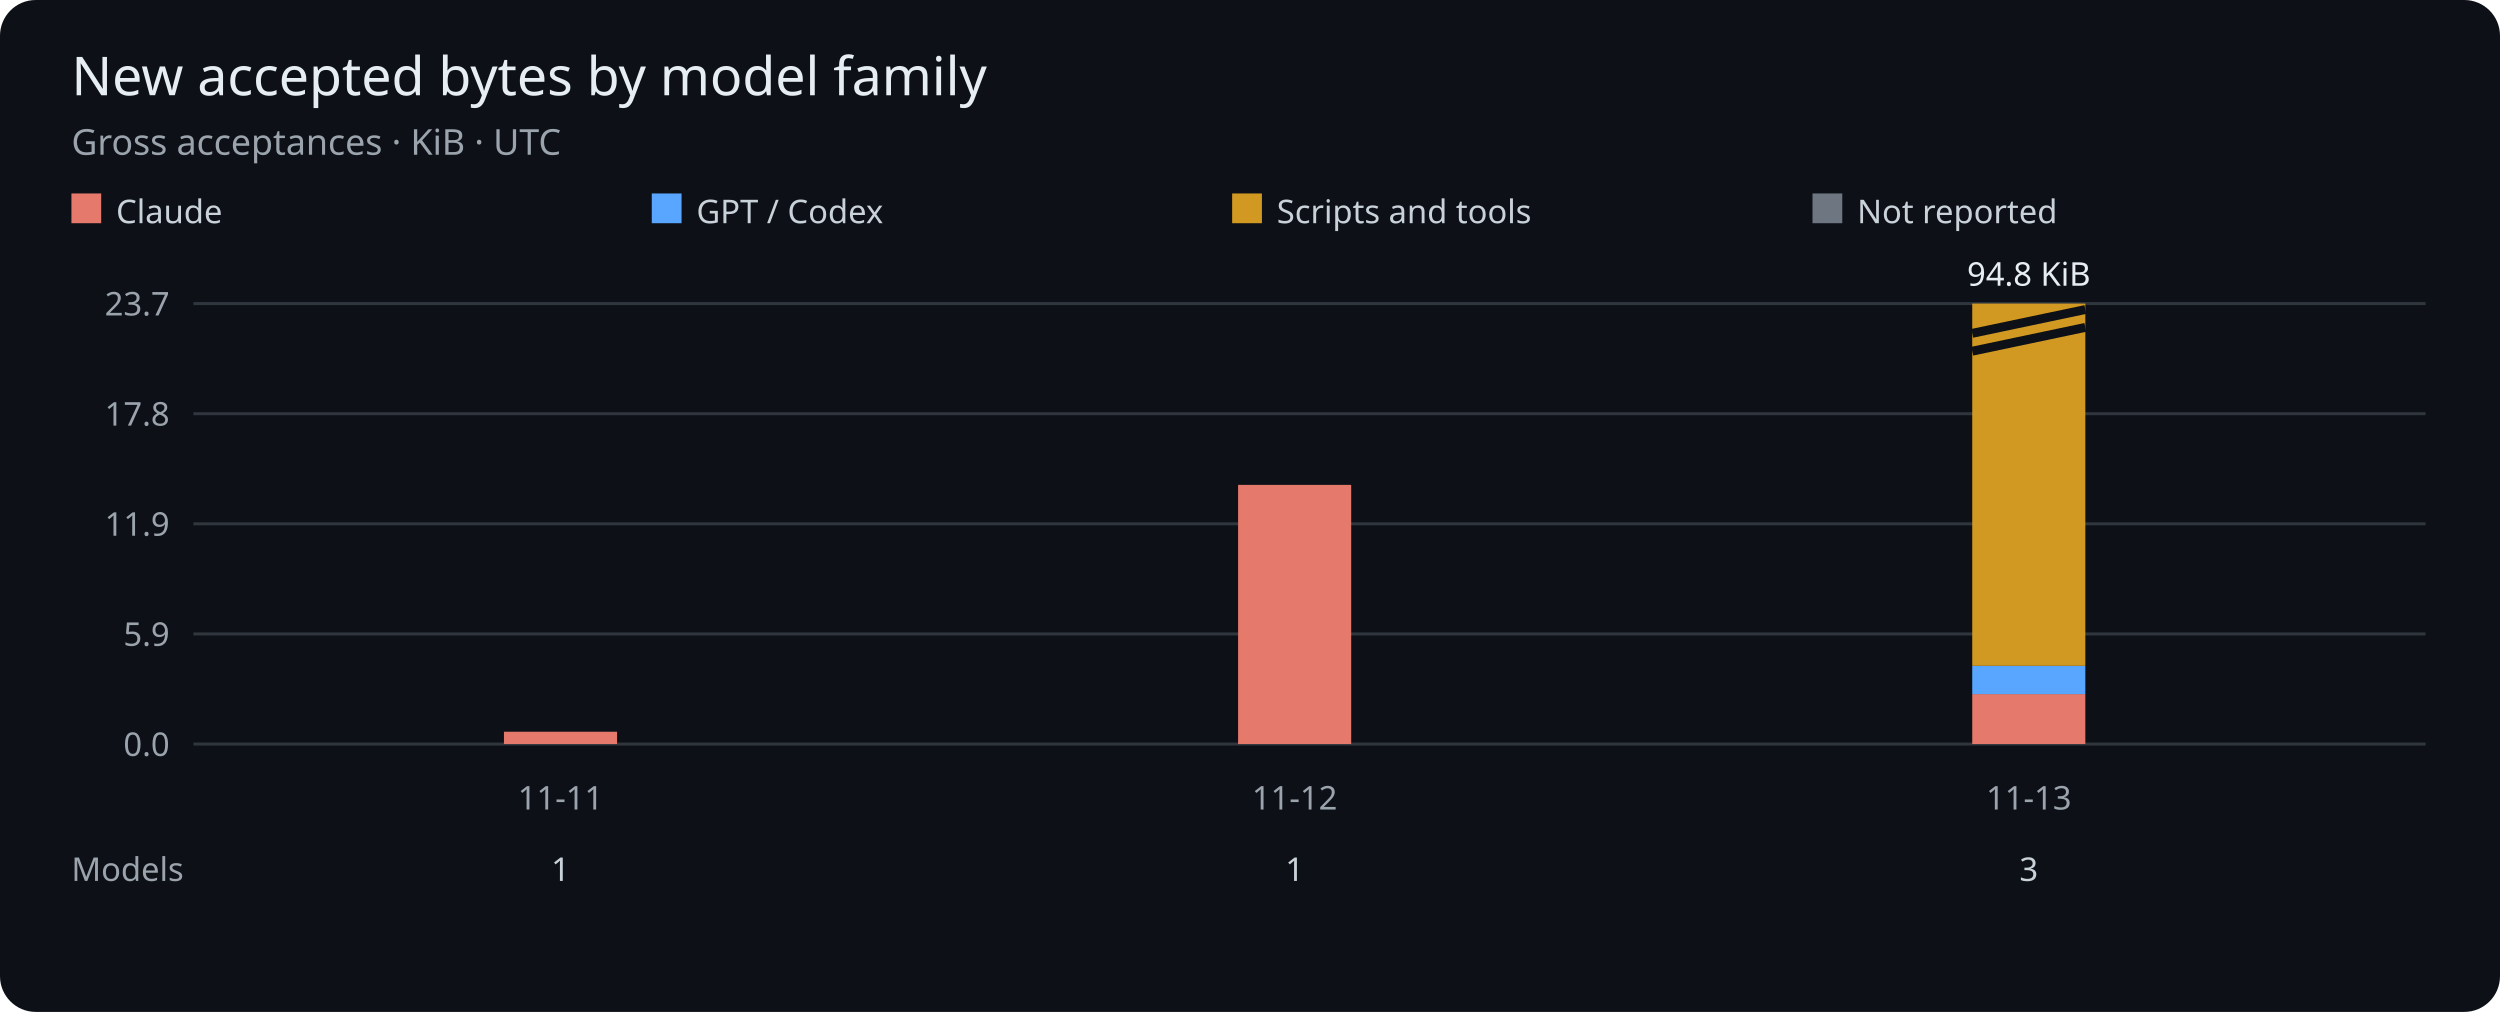
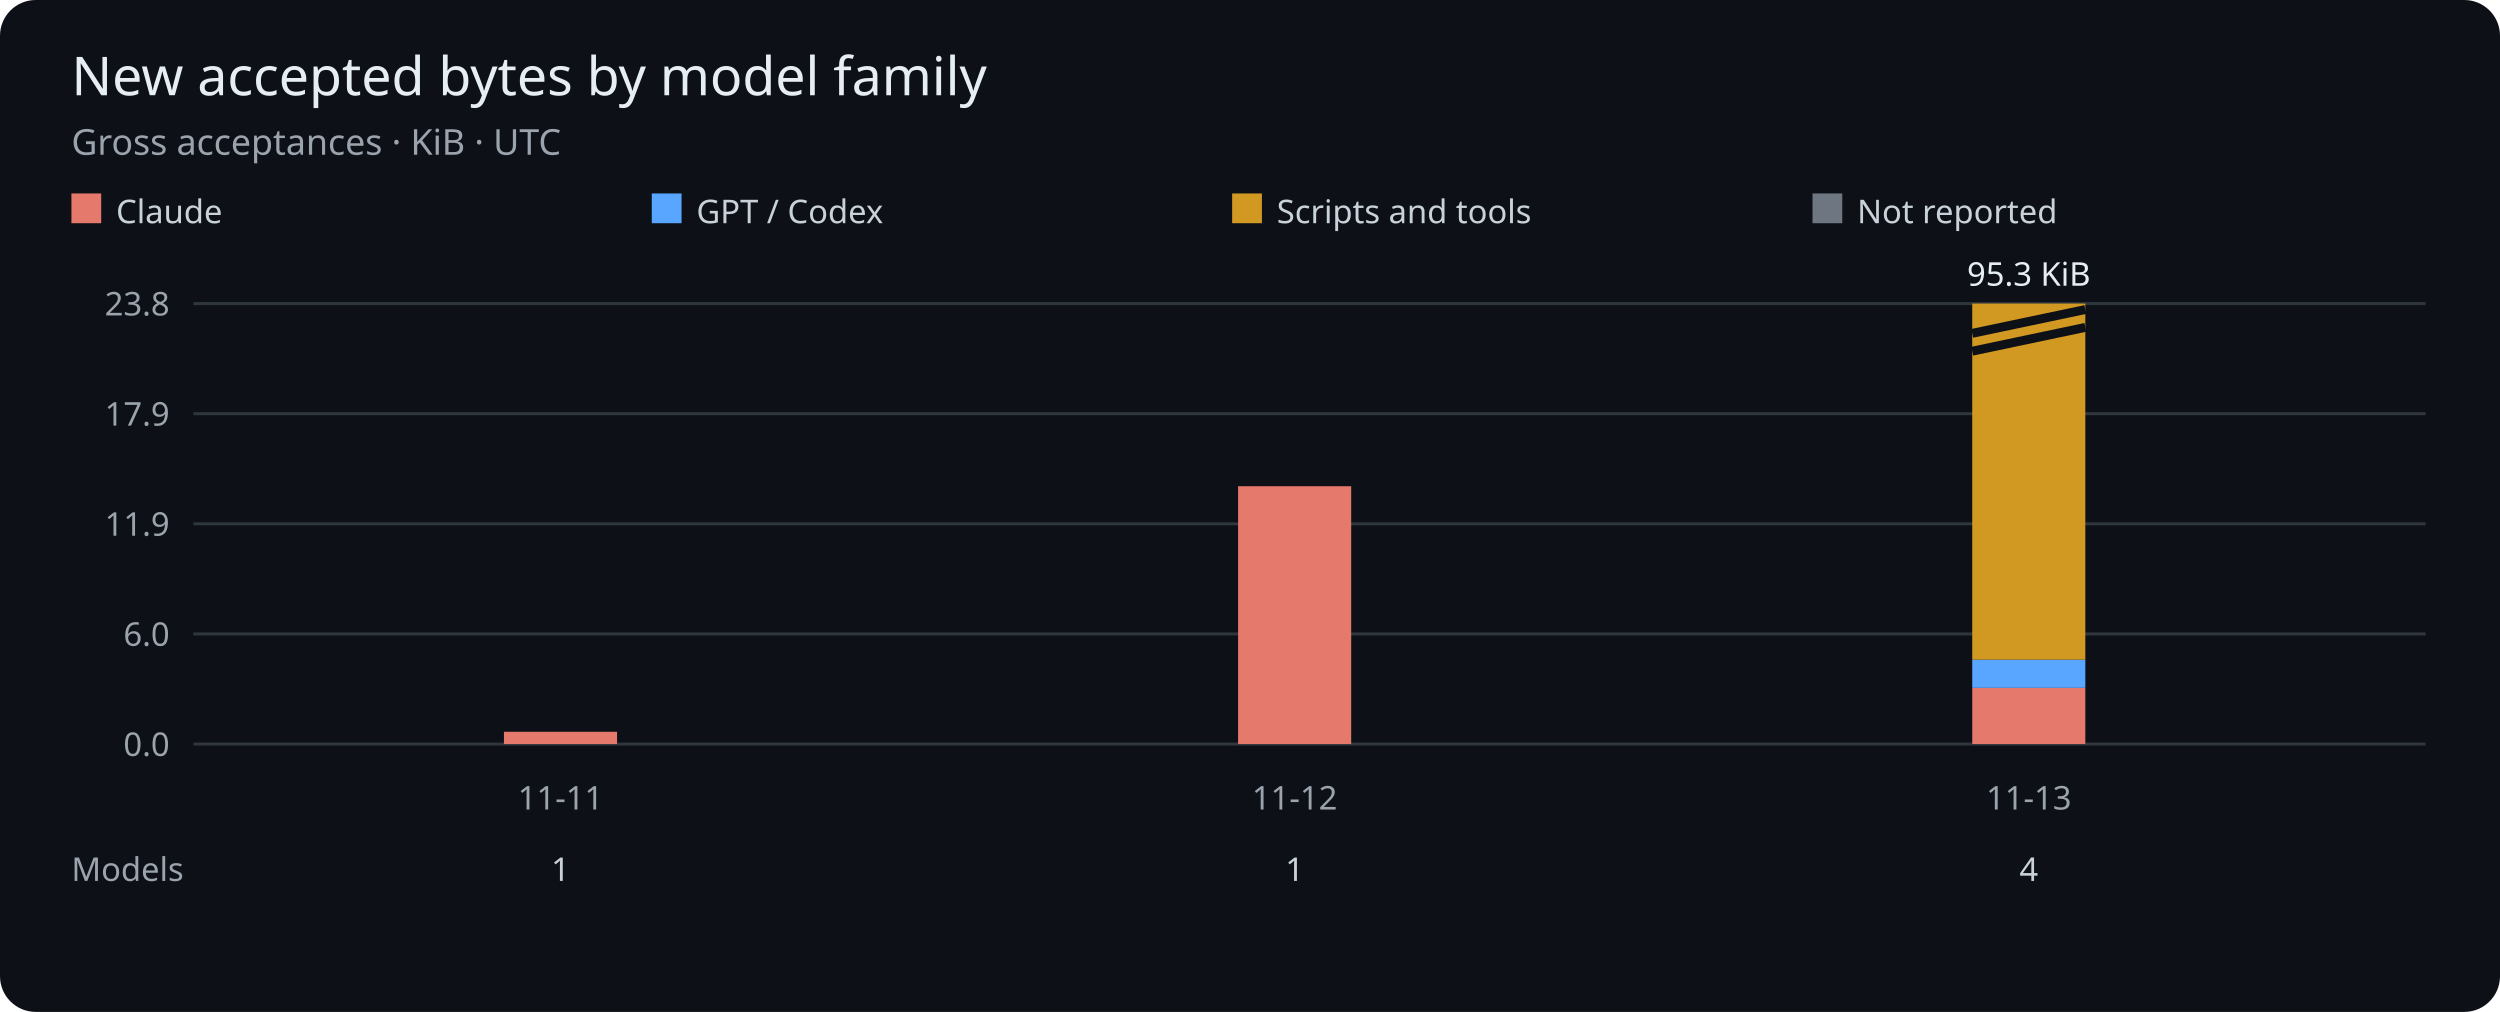
<svg xmlns="http://www.w3.org/2000/svg" viewBox="0 0 840 340" role="img" aria-label="Gross accepted bytes per UTC day by model family">
  <rect width="840" height="340" rx="12" fill="#0d1117" />
  <g font-family="sans-serif">
    <text x="24" y="32" fill="#e6edf3" font-size="18">New accepted bytes by model family</text>
    <text x="24" y="52" fill="#9ba3ad" font-size="12">Gross acceptances · KiB · UTC</text>
    <rect x="24" y="65" width="10" height="10" fill="#e5796b" />
    <text x="39" y="75" fill="#c9d1d9" font-size="11">Claude</text>
    <rect x="219" y="65" width="10" height="10" fill="#58a6ff" />
    <text x="234" y="75" fill="#c9d1d9" font-size="11">GPT / Codex</text>
    <rect x="414" y="65" width="10" height="10" fill="#d29922" />
    <text x="429" y="75" fill="#c9d1d9" font-size="11">Scripts and tools</text>
    <rect x="609" y="65" width="10" height="10" fill="#6e7681" />
    <text x="624" y="75" fill="#c9d1d9" font-size="11">Not reported</text>
    <path d="M65 250H815" stroke="#30363d" />
    <text x="57" y="254" fill="#9ba3ad" font-size="11" text-anchor="end">0.0</text>
    <path d="M65 213H815" stroke="#30363d" />
-     <text x="57" y="217" fill="#9ba3ad" font-size="11" text-anchor="end">5.9</text>
+     <text x="57" y="217" fill="#9ba3ad" font-size="11" text-anchor="end">6.0</text>
    <path d="M65 176H815" stroke="#30363d" />
    <text x="57" y="180" fill="#9ba3ad" font-size="11" text-anchor="end">11.9</text>
    <path d="M65 139H815" stroke="#30363d" />
-     <text x="57" y="143" fill="#9ba3ad" font-size="11" text-anchor="end">17.8</text>
+     <text x="57" y="143" fill="#9ba3ad" font-size="11" text-anchor="end">17.9</text>
    <path d="M65 102H815" stroke="#30363d" />
-     <text x="57" y="106" fill="#9ba3ad" font-size="11" text-anchor="end">23.7</text>
-     <rect x="169.33" y="245.86" width="38.00" height="4.14" fill="#e5796b" />
+     <text x="57" y="106" fill="#9ba3ad" font-size="11" text-anchor="end">23.8</text>
+     <rect x="169.33" y="245.88" width="38.00" height="4.12" fill="#e5796b" />
    <text x="188.33" y="272" fill="#9ba3ad" font-size="11" text-anchor="middle">11-11</text>
    <text x="188.33" y="296" fill="#c9d1d9" font-size="11" text-anchor="middle">1</text>
-     <rect x="416.00" y="162.92" width="38.00" height="87.08" fill="#e5796b" />
+     <rect x="416.00" y="163.37" width="38.00" height="86.63" fill="#e5796b" />
    <text x="435.00" y="272" fill="#9ba3ad" font-size="11" text-anchor="middle">11-12</text>
    <text x="435.00" y="296" fill="#c9d1d9" font-size="11" text-anchor="middle">1</text>
-     <rect x="662.67" y="233.21" width="38.00" height="16.79" fill="#e5796b" />
-     <rect x="662.67" y="223.71" width="38.00" height="9.51" fill="#58a6ff" />
-     <rect x="662.67" y="102.00" width="38.00" height="121.71" fill="#d29922" />
+     <rect x="662.67" y="231.11" width="38.00" height="18.89" fill="#e5796b" />
+     <rect x="662.67" y="221.65" width="38.00" height="9.46" fill="#58a6ff" />
+     <rect x="662.67" y="102.00" width="38.00" height="119.65" fill="#d29922" />
    <path d="M662.67 112 l38.00 -8 M662.67 118 l38.00 -8" stroke="#0d1117" stroke-width="3" />
-     <text x="681.67" y="96" fill="#e6edf3" font-size="11" text-anchor="middle">94.8 KiB</text>
+     <text x="681.67" y="96" fill="#e6edf3" font-size="11" text-anchor="middle">95.3 KiB</text>
    <text x="681.67" y="272" fill="#9ba3ad" font-size="11" text-anchor="middle">11-13</text>
-     <text x="681.67" y="296" fill="#c9d1d9" font-size="11" text-anchor="middle">3</text>
+     <text x="681.67" y="296" fill="#c9d1d9" font-size="11" text-anchor="middle">4</text>
    <text x="24" y="296" fill="#9ba3ad" font-size="11">Models</text>
  </g>
</svg>
